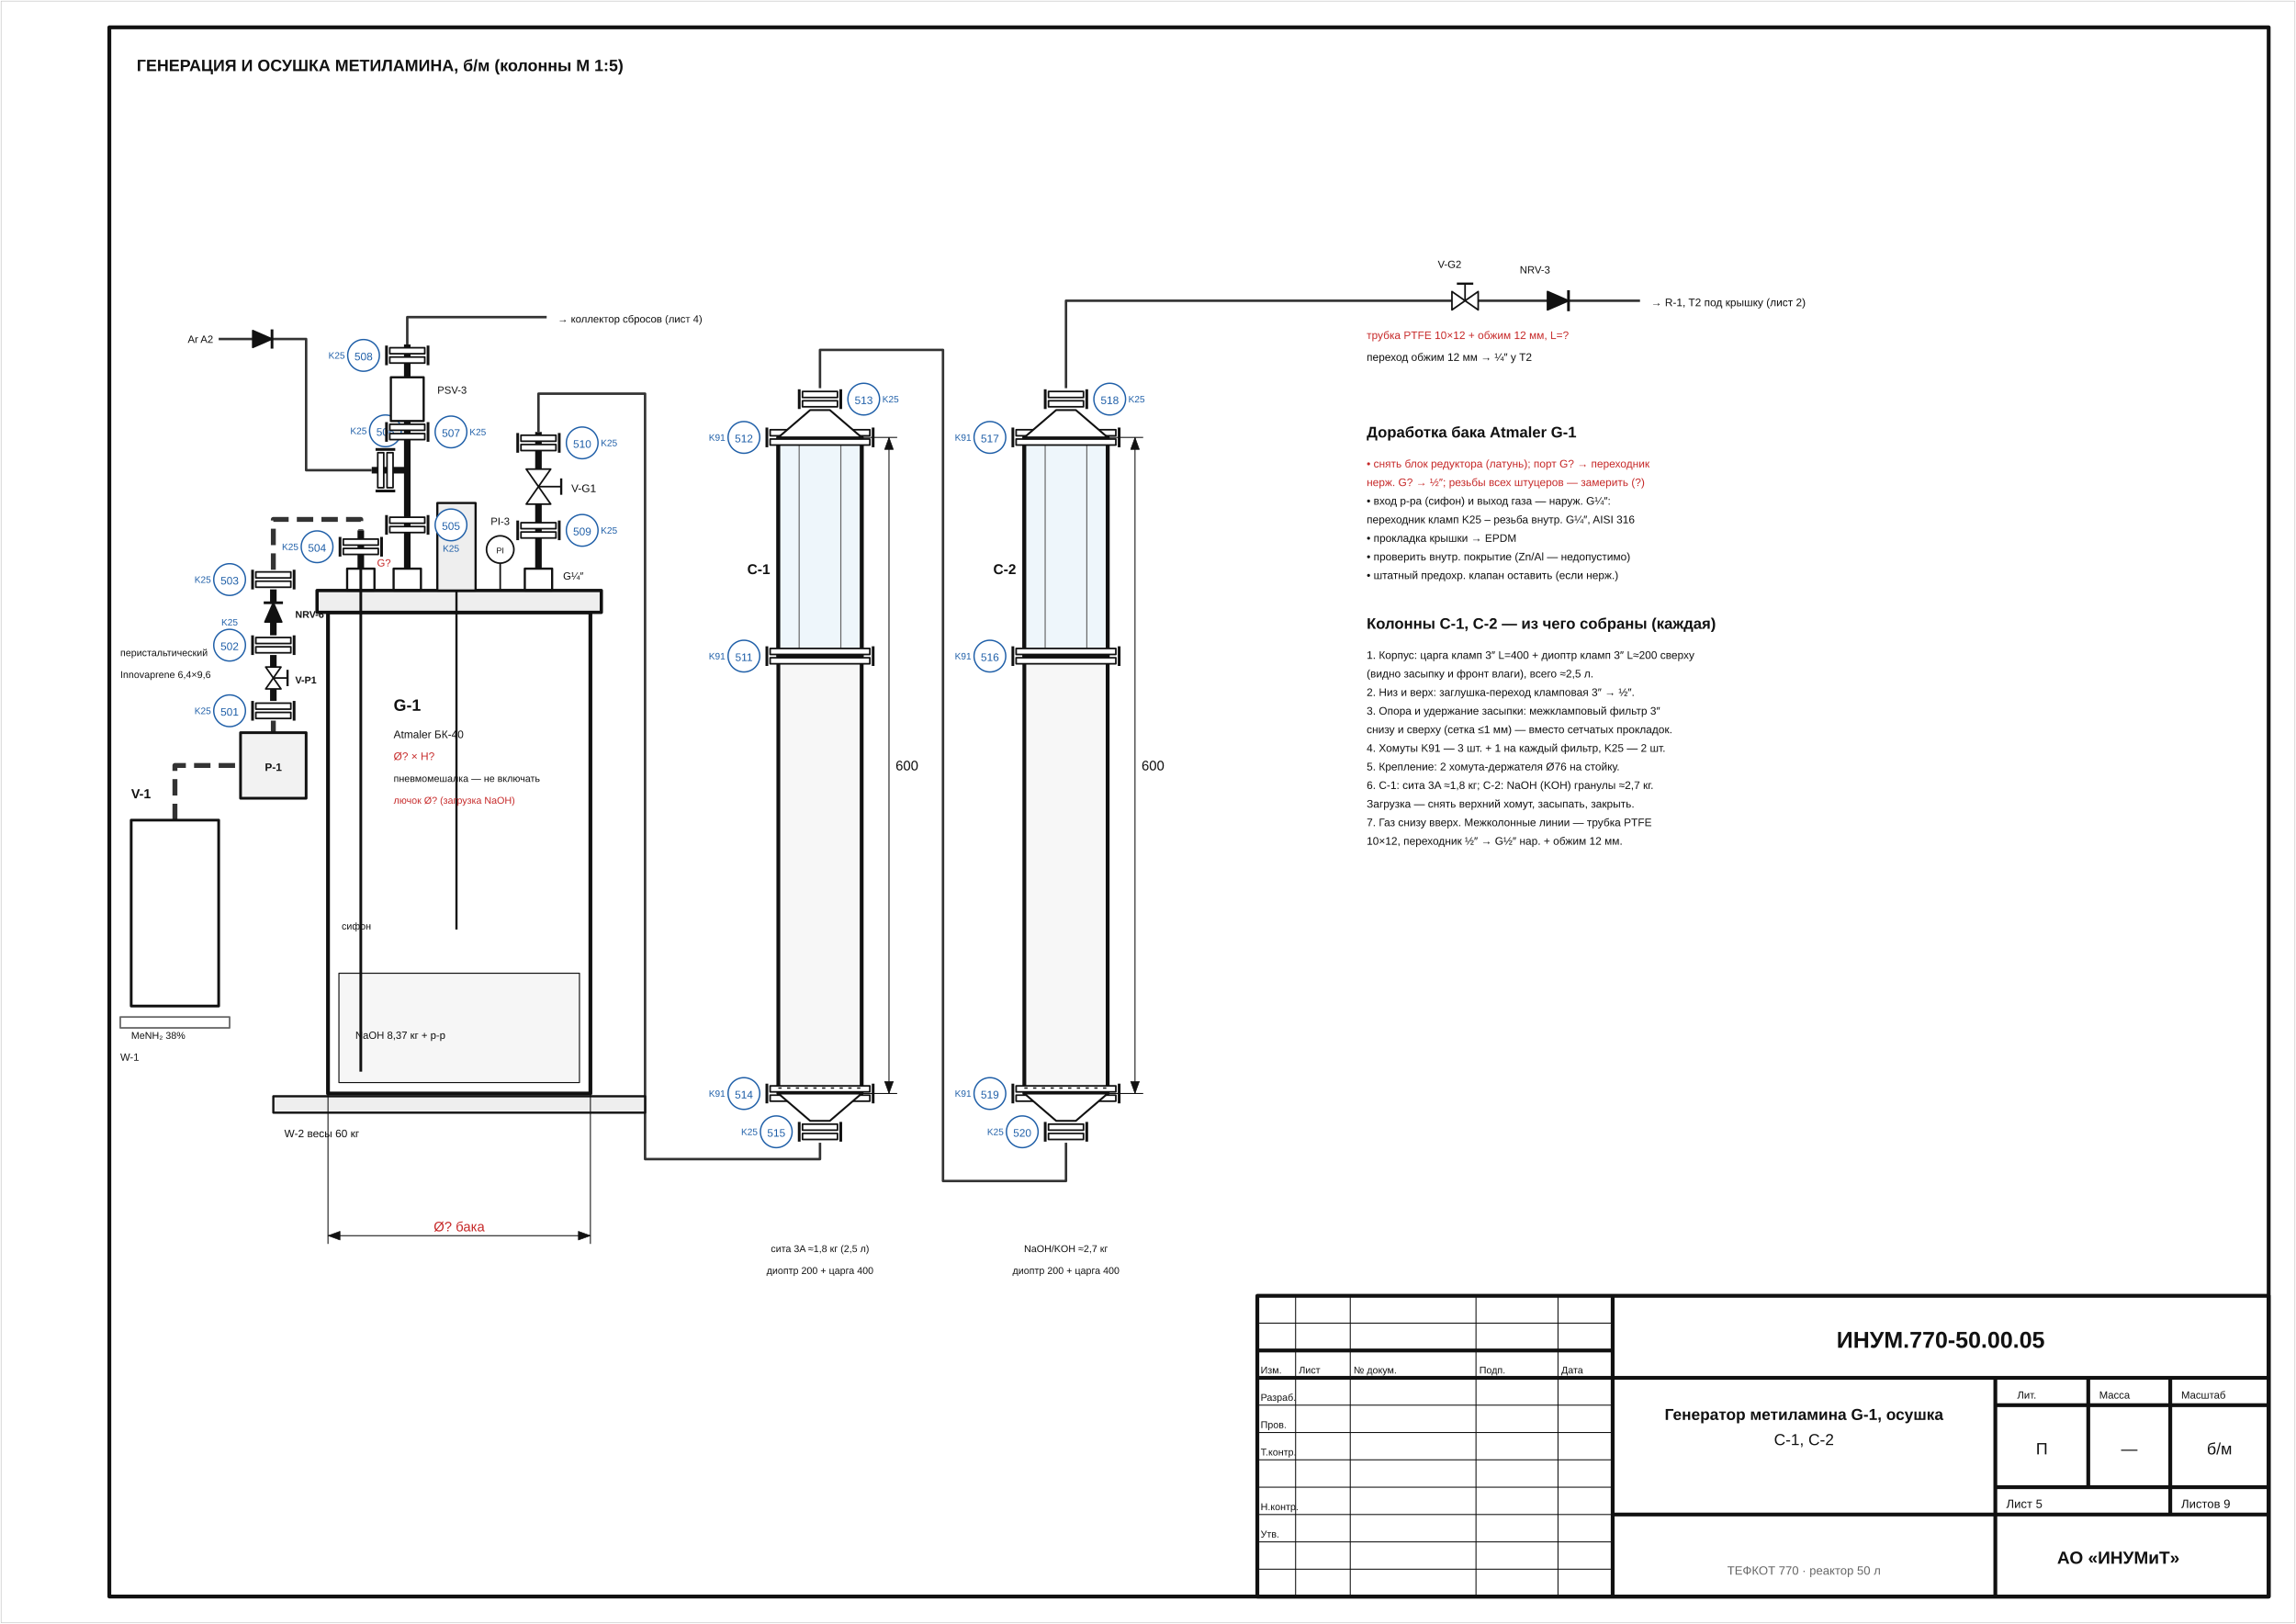
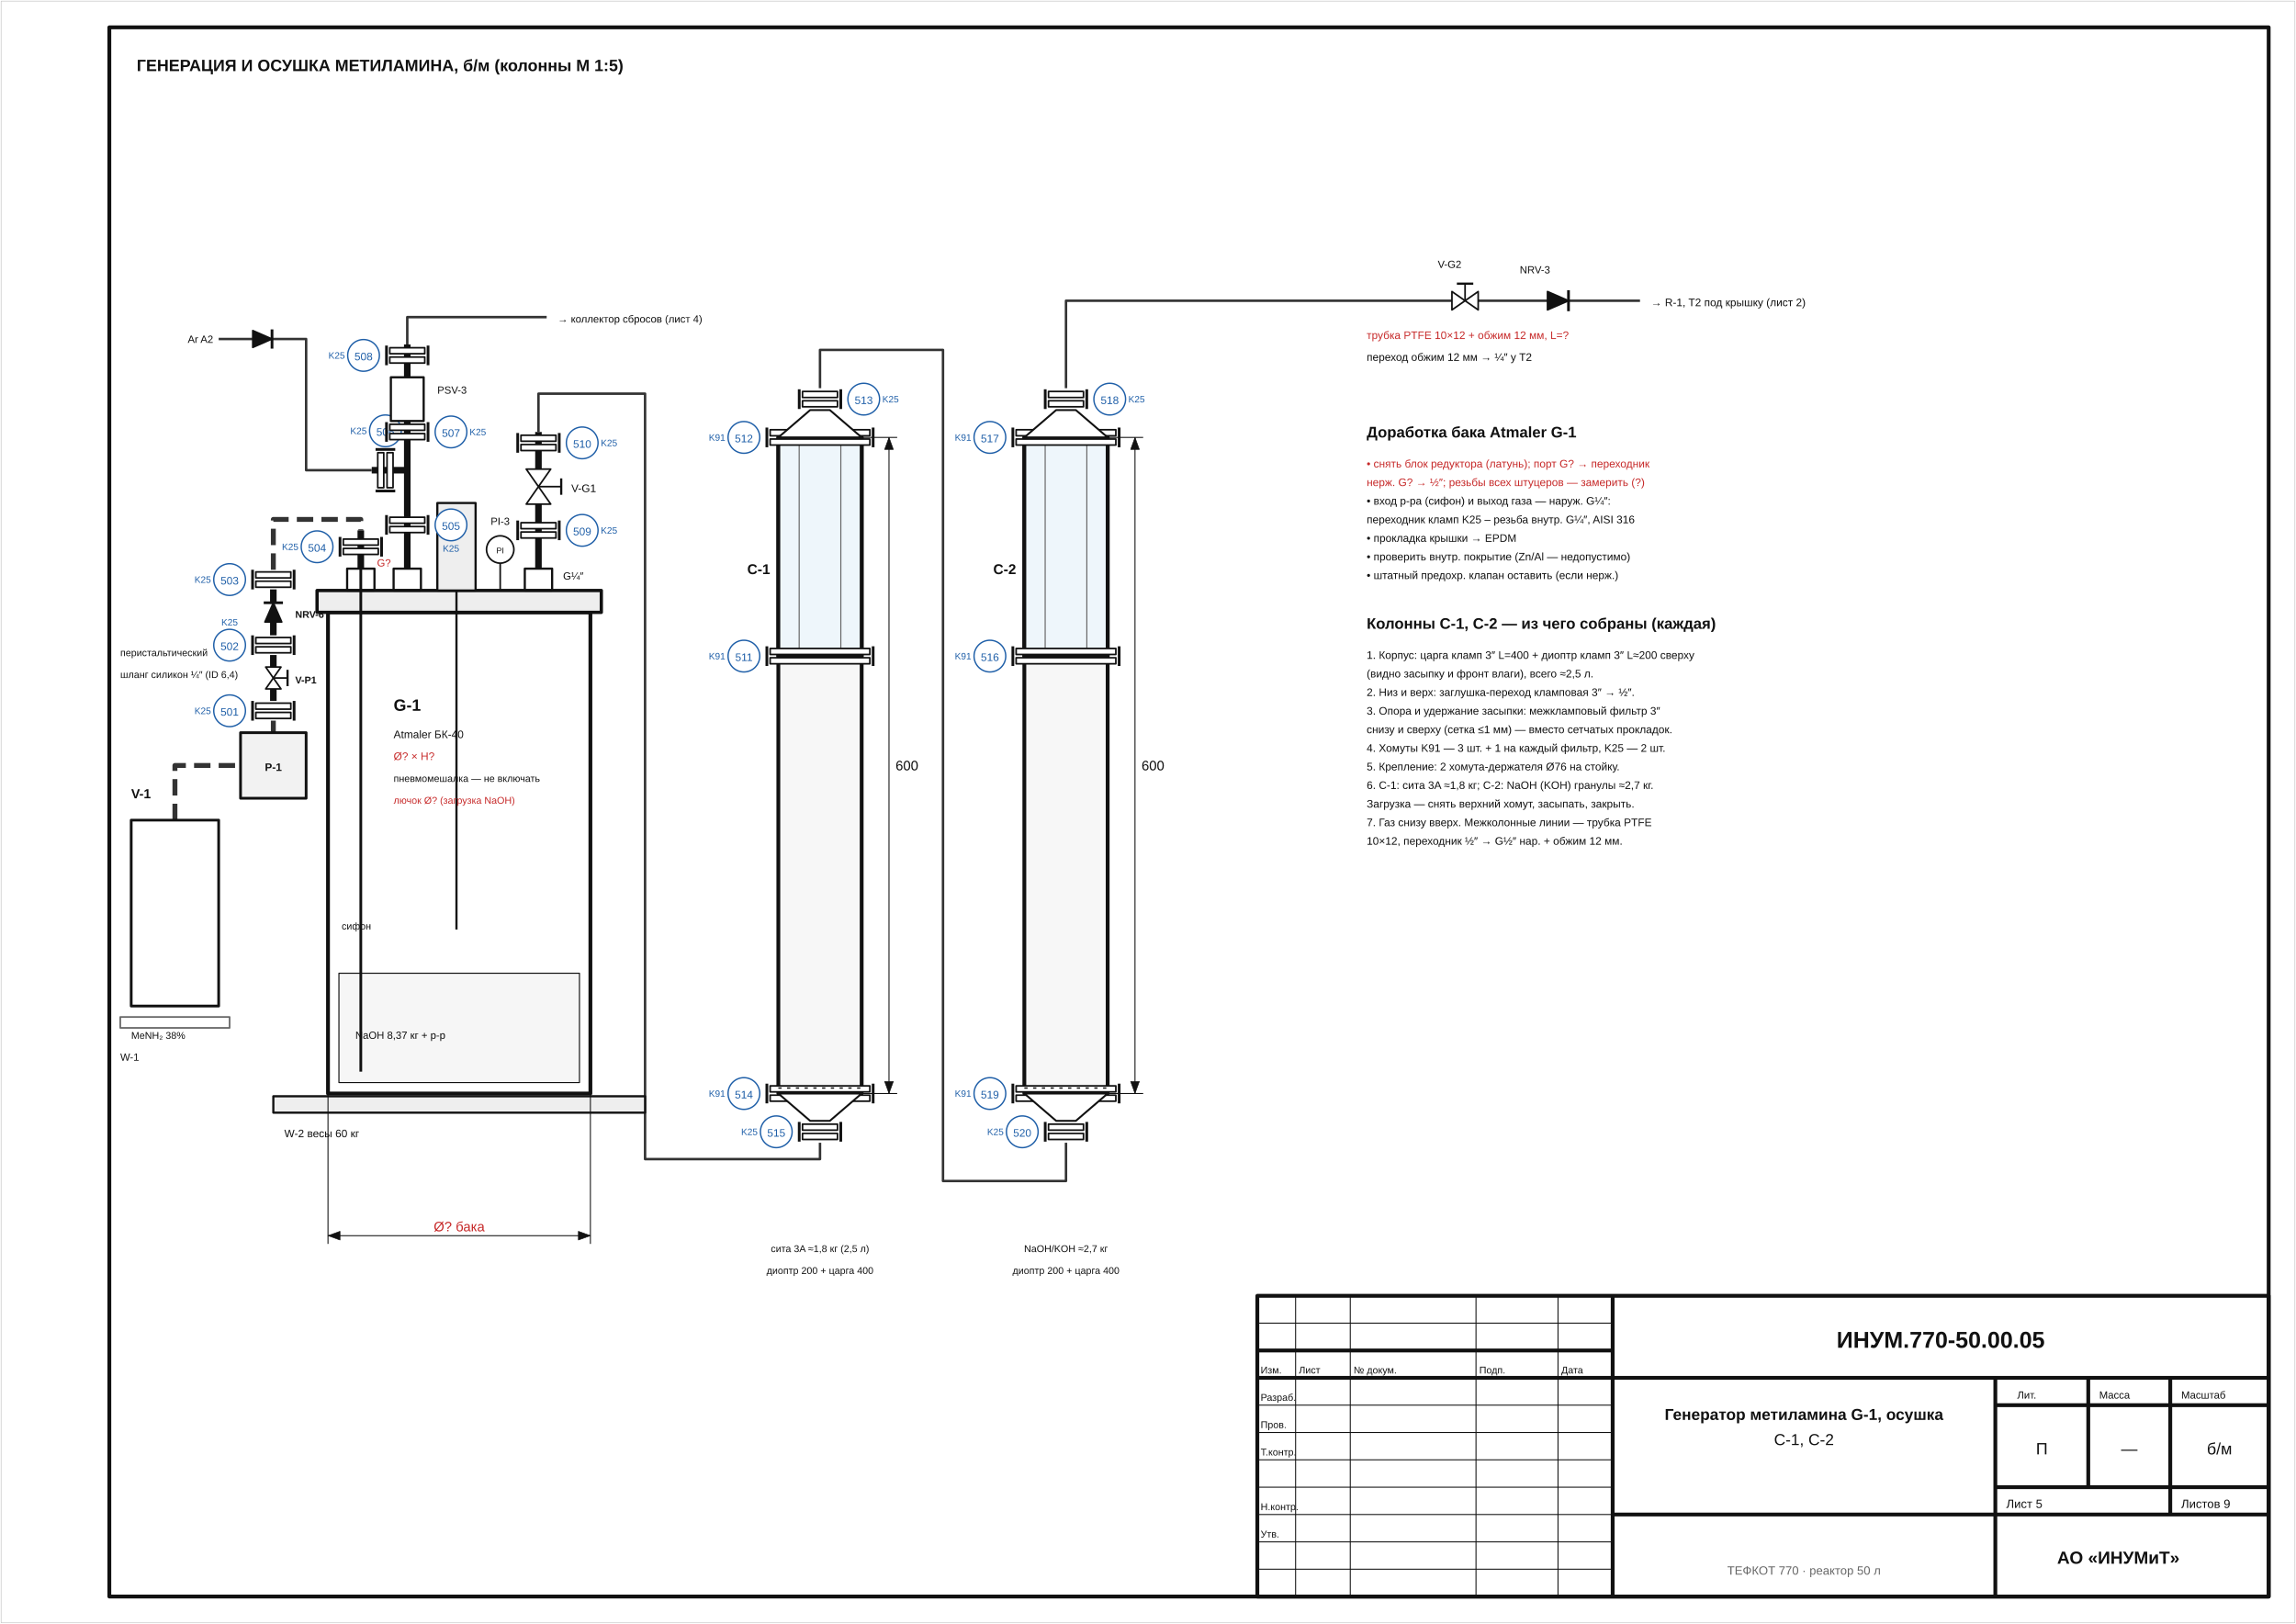
<svg xmlns="http://www.w3.org/2000/svg" viewBox="0 0 420.0 297.0" width="420.0mm" height="297.0mm" font-family="Arial, 'Liberation Sans', sans-serif">
  <rect width="100%" height="100%" fill="#fff" />
  <path d="M230.00,247.00 L295.00,247.00" fill="none" stroke="#111111" stroke-width="0.7" stroke-linejoin="round" />
  <path d="M230.00,252.00 L295.00,252.00" fill="none" stroke="#111111" stroke-width="0.7" stroke-linejoin="round" />
  <path d="M295.00,237.00 L295.00,292.00" fill="none" stroke="#111111" stroke-width="0.7" stroke-linejoin="round" />
  <path d="M295.00,252.00 L415.00,252.00" fill="none" stroke="#111111" stroke-width="0.7" stroke-linejoin="round" />
  <path d="M365.00,252.00 L365.00,292.00" fill="none" stroke="#111111" stroke-width="0.7" stroke-linejoin="round" />
  <path d="M295.00,277.00 L415.00,277.00" fill="none" stroke="#111111" stroke-width="0.7" stroke-linejoin="round" />
  <path d="M365.00,257.00 L415.00,257.00" fill="none" stroke="#111111" stroke-width="0.7" stroke-linejoin="round" />
  <path d="M365.00,272.00 L415.00,272.00" fill="none" stroke="#111111" stroke-width="0.7" stroke-linejoin="round" />
  <path d="M382.00,252.00 L382.00,272.00" fill="none" stroke="#111111" stroke-width="0.7" stroke-linejoin="round" />
  <path d="M397.00,252.00 L397.00,272.00" fill="none" stroke="#111111" stroke-width="0.7" stroke-linejoin="round" />
  <path d="M397.00,272.00 L397.00,277.00" fill="none" stroke="#111111" stroke-width="0.7" stroke-linejoin="round" />
  <path d="M32.00,150.00 L32.00,140.00 L44.00,140.00" fill="none" stroke="#333333" stroke-width="0.9" stroke-dasharray="3 1.5" stroke-linejoin="round" />
  <path d="M50.00,134.00 L50.00,131.80" fill="none" stroke="#333333" stroke-width="0.9" stroke-dasharray="3 1.5" stroke-linejoin="round" />
  <path d="M50.00,128.20 L50.00,126.00" fill="none" stroke="#111111" stroke-width="1.2" stroke-linejoin="round" />
  <path d="M50.00,122.00 L50.00,119.80" fill="none" stroke="#111111" stroke-width="1.2" stroke-linejoin="round" />
  <path d="M50.00,116.20 L50.00,113.76" fill="none" stroke="#111111" stroke-width="1.2" stroke-linejoin="round" />
  <path d="M50.00,110.24 L50.00,107.80" fill="none" stroke="#111111" stroke-width="1.2" stroke-linejoin="round" />
  <path d="M50.00,104.20 L50.00,95.00 L66.00,95.00 L66.00,97.00" fill="none" stroke="#333333" stroke-width="0.9" stroke-dasharray="3 1.5" stroke-linejoin="round" />
  <path d="M66.00,104.00 L66.00,97.00" fill="none" stroke="#111111" stroke-width="1.2" stroke-linejoin="round" />
  <path d="M74.50,104.00 L74.50,69.00" fill="none" stroke="#111111" stroke-width="1.2" stroke-linejoin="round" />
  <path d="M74.50,86.00 L68.00,86.00" fill="none" stroke="#111111" stroke-width="1.2" stroke-linejoin="round" />
  <path d="M74.50,69.00 L74.50,63.00" fill="none" stroke="#111111" stroke-width="1.2" stroke-linejoin="round" />
  <path d="M74.50,63.00 L74.50,58.00 L100.00,58.00" fill="none" stroke="#333333" stroke-width="0.45" stroke-linejoin="round" />
  <path d="M68.00,86.00 L56.00,86.00 L56.00,62.00 L49.76,62.00" fill="none" stroke="#333333" stroke-width="0.45" stroke-linejoin="round" />
  <path d="M46.24,62.00 L40.00,62.00" fill="none" stroke="#333333" stroke-width="0.45" stroke-linejoin="round" />
  <path d="M98.50,104.00 L98.50,92.20" fill="none" stroke="#111111" stroke-width="1.2" stroke-linejoin="round" />
  <path d="M98.50,85.80 L98.50,79.00" fill="none" stroke="#111111" stroke-width="1.2" stroke-linejoin="round" />
  <path d="M98.50,79.00 L98.50,72.00 L118.00,72.00 L118.00,212.00 L150.00,212.00 L150.00,209.00" fill="none" stroke="#333333" stroke-width="0.45" stroke-linejoin="round" />
  <path d="M150.00,71.00 L150.00,64.00 L172.50,64.00 L172.50,216.00 L195.00,216.00 L195.00,209.00" fill="none" stroke="#333333" stroke-width="0.45" stroke-linejoin="round" />
  <path d="M195.00,71.00 L195.00,55.00 L265.60,55.00" fill="none" stroke="#333333" stroke-width="0.45" stroke-linejoin="round" />
  <path d="M270.40,55.00 L283.08,55.00" fill="none" stroke="#333333" stroke-width="0.45" stroke-linejoin="round" />
  <path d="M286.92,55.00 L300.00,55.00" fill="none" stroke="#333333" stroke-width="0.45" stroke-linejoin="round" />
  <path d="M0.20,0.20 L419.80,0.20 L419.80,296.80 L0.20,296.80 Z" fill="none" stroke="#bbbbbb" stroke-width="0.1" stroke-linejoin="round" />
  <path d="M20.00,5.00 L415.00,5.00 L415.00,292.00 L20.00,292.00 Z" fill="none" stroke="#111111" stroke-width="0.7" stroke-linejoin="round" />
  <path d="M230.00,237.00 L415.00,237.00 L415.00,292.00 L230.00,292.00 Z" fill="none" stroke="#111111" stroke-width="0.7" stroke-linejoin="round" />
  <path d="M230.00,242.00 L295.00,242.00" fill="none" stroke="#111111" stroke-width="0.18" stroke-linejoin="round" />
  <path d="M230.00,257.00 L295.00,257.00" fill="none" stroke="#111111" stroke-width="0.18" stroke-linejoin="round" />
  <path d="M230.00,262.00 L295.00,262.00" fill="none" stroke="#111111" stroke-width="0.18" stroke-linejoin="round" />
  <path d="M230.00,267.00 L295.00,267.00" fill="none" stroke="#111111" stroke-width="0.18" stroke-linejoin="round" />
  <path d="M230.00,272.00 L295.00,272.00" fill="none" stroke="#111111" stroke-width="0.18" stroke-linejoin="round" />
  <path d="M230.00,277.00 L295.00,277.00" fill="none" stroke="#111111" stroke-width="0.18" stroke-linejoin="round" />
  <path d="M230.00,282.00 L295.00,282.00" fill="none" stroke="#111111" stroke-width="0.18" stroke-linejoin="round" />
  <path d="M230.00,287.00 L295.00,287.00" fill="none" stroke="#111111" stroke-width="0.18" stroke-linejoin="round" />
  <path d="M237.00,237.00 L237.00,292.00" fill="none" stroke="#111111" stroke-width="0.18" stroke-linejoin="round" />
  <path d="M247.00,237.00 L247.00,292.00" fill="none" stroke="#111111" stroke-width="0.18" stroke-linejoin="round" />
  <path d="M270.00,237.00 L270.00,292.00" fill="none" stroke="#111111" stroke-width="0.18" stroke-linejoin="round" />
  <path d="M285.00,237.00 L285.00,292.00" fill="none" stroke="#111111" stroke-width="0.18" stroke-linejoin="round" />
  <text x="230.60" y="251.20" font-size="1.8" text-anchor="start" fill="#111111">Изм.</text>
  <text x="237.60" y="251.20" font-size="1.8" text-anchor="start" fill="#111111">Лист</text>
  <text x="247.60" y="251.20" font-size="1.8" text-anchor="start" fill="#111111">№ докум.</text>
  <text x="270.60" y="251.20" font-size="1.8" text-anchor="start" fill="#111111">Подп.</text>
  <text x="285.60" y="251.20" font-size="1.8" text-anchor="start" fill="#111111">Дата</text>
  <text x="230.60" y="256.20" font-size="1.8" text-anchor="start" fill="#111111">Разраб.</text>
  <text x="230.60" y="261.20" font-size="1.8" text-anchor="start" fill="#111111">Пров.</text>
  <text x="230.60" y="266.20" font-size="1.8" text-anchor="start" fill="#111111">Т.контр.</text>
  <text x="230.60" y="276.20" font-size="1.8" text-anchor="start" fill="#111111">Н.контр.</text>
  <text x="230.60" y="281.20" font-size="1.8" text-anchor="start" fill="#111111">Утв.</text>
  <text x="355.00" y="246.50" font-size="4.2" text-anchor="middle" fill="#111111" font-weight="bold">ИНУМ.770-50.00.05</text>
  <text x="330.00" y="259.70" font-size="2.9" text-anchor="middle" fill="#111111" font-weight="bold">Генератор метиламина G-1, осушка</text>
  <text x="330.00" y="264.30" font-size="2.9" text-anchor="middle" fill="#111111">C-1, C-2</text>
  <text x="369.00" y="255.80" font-size="1.9" text-anchor="start" fill="#111111">Лит.</text>
  <text x="384.00" y="255.80" font-size="1.9" text-anchor="start" fill="#111111">Масса</text>
  <text x="399.00" y="255.80" font-size="1.9" text-anchor="start" fill="#111111">Масштаб</text>
  <text x="373.50" y="266.00" font-size="3" text-anchor="middle" fill="#111111">П</text>
  <text x="389.50" y="266.00" font-size="3" text-anchor="middle" fill="#111111">—</text>
  <text x="406.00" y="266.00" font-size="3" text-anchor="middle" fill="#111111">б/м</text>
  <text x="367.00" y="275.80" font-size="2.2" text-anchor="start" fill="#111111">Лист 5</text>
  <text x="399.00" y="275.80" font-size="2.2" text-anchor="start" fill="#111111">Листов 9</text>
  <text x="387.50" y="286.00" font-size="3.2" text-anchor="middle" fill="#111111" font-weight="bold">АО «ИНУМиТ»</text>
  <text x="330.00" y="288.00" font-size="2.2" text-anchor="middle" fill="#666666">ТЕФКОТ 770 · реактор 50 л</text>
  <text x="25.00" y="13.00" font-size="3.0" text-anchor="start" fill="#111111" font-weight="bold">ГЕНЕРАЦИЯ И ОСУШКА МЕТИЛАМИНА, б/м (колонны М 1:5)</text>
  <path d="M24.00,150.00 L40.00,150.00 L40.00,184.00 L24.00,184.00 Z" fill="#ffffff" stroke="#111111" stroke-width="0.5" stroke-linejoin="round" />
  <text x="24.00" y="146.00" font-size="2.4" text-anchor="start" fill="#111111" font-weight="bold">V-1</text>
  <text x="24.00" y="190.00" font-size="1.8" text-anchor="start" fill="#111111">MeNH₂ 38%</text>
  <path d="M22.00,186.00 L42.00,186.00 L42.00,188.00 L22.00,188.00 Z" fill="none" stroke="#666666" stroke-width="0.3" stroke-linejoin="round" />
  <text x="22.00" y="194.00" font-size="1.9" text-anchor="start" fill="#111111">W-1</text>
  <path d="M44.00,134.00 L56.00,134.00 L56.00,146.00 L44.00,146.00 Z" fill="#f2f2f2" stroke="#111111" stroke-width="0.5" stroke-linejoin="round" />
  <text x="50.00" y="141.00" font-size="2.0" text-anchor="middle" fill="#111111" font-weight="bold">P-1</text>
  <text x="22.00" y="120.00" font-size="1.8" text-anchor="start" fill="#111111">перистальтический</text>
-   <text x="22.00" y="124.00" font-size="1.8" text-anchor="start" fill="#111111">Innovaprene 6,4×9,6</text>
+   <text x="22.00" y="124.00" font-size="1.8" text-anchor="start" fill="#111111">шланг силикон ¼″ (ID 6,4)</text>
  <path d="M46.80,128.60 L53.20,128.60 L53.20,129.70 L46.80,129.70 Z" fill="#ffffff" stroke="#111111" stroke-width="0.3" stroke-linejoin="round" />
  <path d="M46.80,130.30 L53.20,130.30 L53.20,131.40 L46.80,131.40 Z" fill="#ffffff" stroke="#111111" stroke-width="0.3" stroke-linejoin="round" />
  <path d="M46.20,128.20 L46.20,131.80" fill="none" stroke="#111111" stroke-width="0.5" stroke-linejoin="round" />
  <path d="M53.80,128.20 L53.80,131.80" fill="none" stroke="#111111" stroke-width="0.5" stroke-linejoin="round" />
  <circle cx="42.00" cy="130.00" r="2.90" fill="#ffffff" stroke="#1f5fa8" stroke-width="0.25" />
  <text x="42.00" y="130.90" font-size="2.0" text-anchor="middle" fill="#1f5fa8">501</text>
  <path d="M48.60,122.00 L51.40,126.00 L48.60,126.00 L51.40,122.00 Z" fill="#ffffff" stroke="#111111" stroke-width="0.3" stroke-linejoin="round" />
  <path d="M50.00,124.00 L52.60,124.00" fill="none" stroke="#111111" stroke-width="0.3" stroke-linejoin="round" />
  <path d="M52.60,122.50 L52.60,125.50" fill="none" stroke="#111111" stroke-width="0.4" stroke-linejoin="round" />
  <text x="54.00" y="125.00" font-size="1.8" text-anchor="start" fill="#111111" font-weight="bold">V-P1</text>
  <path d="M46.80,116.60 L53.20,116.60 L53.20,117.70 L46.80,117.70 Z" fill="#ffffff" stroke="#111111" stroke-width="0.3" stroke-linejoin="round" />
  <path d="M46.80,118.30 L53.20,118.30 L53.20,119.40 L46.80,119.40 Z" fill="#ffffff" stroke="#111111" stroke-width="0.3" stroke-linejoin="round" />
  <path d="M46.20,116.20 L46.20,119.80" fill="none" stroke="#111111" stroke-width="0.5" stroke-linejoin="round" />
  <path d="M53.80,116.20 L53.80,119.80" fill="none" stroke="#111111" stroke-width="0.5" stroke-linejoin="round" />
  <circle cx="42.00" cy="118.00" r="2.90" fill="#ffffff" stroke="#1f5fa8" stroke-width="0.25" />
  <text x="42.00" y="118.90" font-size="2.0" text-anchor="middle" fill="#1f5fa8">502</text>
  <path d="M50.00,110.24 L51.54,113.76 L48.46,113.76 Z" fill="#111111" stroke="#111111" stroke-width="0.3" stroke-linejoin="round" />
  <path d="M51.76,110.24 L48.24,110.24" fill="none" stroke="#111111" stroke-width="0.5" stroke-linejoin="round" />
  <text x="54.00" y="113.00" font-size="1.8" text-anchor="start" fill="#111111" font-weight="bold">NRV-6</text>
  <path d="M46.80,104.60 L53.20,104.60 L53.20,105.70 L46.80,105.70 Z" fill="#ffffff" stroke="#111111" stroke-width="0.3" stroke-linejoin="round" />
  <path d="M46.80,106.30 L53.20,106.30 L53.20,107.40 L46.80,107.40 Z" fill="#ffffff" stroke="#111111" stroke-width="0.3" stroke-linejoin="round" />
  <path d="M46.20,104.20 L46.20,107.80" fill="none" stroke="#111111" stroke-width="0.5" stroke-linejoin="round" />
  <path d="M53.80,104.20 L53.80,107.80" fill="none" stroke="#111111" stroke-width="0.5" stroke-linejoin="round" />
  <circle cx="42.00" cy="106.00" r="2.90" fill="#ffffff" stroke="#1f5fa8" stroke-width="0.25" />
  <text x="42.00" y="106.90" font-size="2.0" text-anchor="middle" fill="#1f5fa8">503</text>
  <path d="M60.00,112.00 L108.00,112.00 L108.00,200.00 L60.00,200.00 Z" fill="none" stroke="#111111" stroke-width="0.7" stroke-linejoin="round" />
  <path d="M58.00,108.00 L110.00,108.00 L110.00,112.00 L58.00,112.00 Z" fill="#eeeeee" stroke="#111111" stroke-width="0.6" stroke-linejoin="round" />
  <path d="M62.00,178.00 L106.00,178.00 L106.00,198.00 L62.00,198.00 Z" fill="#f6f6f6" stroke="#111111" stroke-width="0.2" stroke-linejoin="round" />
  <text x="65.00" y="190.00" font-size="1.9" text-anchor="start" fill="#111111">NaOH 8,37 кг + р-р</text>
  <path d="M66.00,104.00 L66.00,196.00" fill="none" stroke="#111111" stroke-width="0.5" stroke-linejoin="round" />
  <text x="62.50" y="170.00" font-size="1.8" text-anchor="start" fill="#111111">сифон</text>
  <path d="M63.50,104.00 L68.50,104.00 L68.50,108.00 L63.50,108.00 Z" fill="none" stroke="#111111" stroke-width="0.4" stroke-linejoin="round" />
  <path d="M62.80,98.60 L69.20,98.60 L69.20,99.70 L62.80,99.70 Z" fill="#ffffff" stroke="#111111" stroke-width="0.3" stroke-linejoin="round" />
  <path d="M62.80,100.30 L69.20,100.30 L69.20,101.40 L62.80,101.40 Z" fill="#ffffff" stroke="#111111" stroke-width="0.3" stroke-linejoin="round" />
  <path d="M62.20,98.20 L62.20,101.80" fill="none" stroke="#111111" stroke-width="0.5" stroke-linejoin="round" />
  <path d="M69.80,98.20 L69.80,101.80" fill="none" stroke="#111111" stroke-width="0.5" stroke-linejoin="round" />
  <circle cx="58.00" cy="100.00" r="2.90" fill="#ffffff" stroke="#1f5fa8" stroke-width="0.25" />
  <text x="58.00" y="100.90" font-size="2.0" text-anchor="middle" fill="#1f5fa8">504</text>
  <text x="72.00" y="130.00" font-size="3" text-anchor="start" fill="#111111" font-weight="bold">G-1</text>
  <text x="72.00" y="135.00" font-size="2.0" text-anchor="start" fill="#111111">Atmaler БК-40</text>
  <text x="72.00" y="139.00" font-size="2.0" text-anchor="start" fill="#c62828">Ø? × H?</text>
  <path d="M80.00,92.00 L87.00,92.00 L87.00,108.00 L80.00,108.00 Z" fill="#eeeeee" stroke="#111111" stroke-width="0.4" stroke-linejoin="round" />
  <path d="M83.50,108.00 L83.50,170.00" fill="none" stroke="#111111" stroke-width="0.4" stroke-linejoin="round" />
  <text x="72.00" y="143.00" font-size="1.8" text-anchor="start" fill="#111111">пневмомешалка — не включать</text>
  <path d="M72.00,104.00 L77.00,104.00 L77.00,108.00 L72.00,108.00 Z" fill="none" stroke="#111111" stroke-width="0.4" stroke-linejoin="round" />
  <text x="71.50" y="103.60" font-size="1.9" text-anchor="end" fill="#c62828">G?</text>
  <path d="M71.30,94.60 L77.70,94.60 L77.70,95.70 L71.30,95.70 Z" fill="#ffffff" stroke="#111111" stroke-width="0.3" stroke-linejoin="round" />
  <path d="M71.30,96.30 L77.70,96.30 L77.70,97.40 L71.30,97.40 Z" fill="#ffffff" stroke="#111111" stroke-width="0.3" stroke-linejoin="round" />
  <path d="M70.70,94.20 L70.70,97.80" fill="none" stroke="#111111" stroke-width="0.5" stroke-linejoin="round" />
  <path d="M78.30,94.20 L78.30,97.80" fill="none" stroke="#111111" stroke-width="0.5" stroke-linejoin="round" />
  <circle cx="82.50" cy="96.00" r="2.90" fill="#ffffff" stroke="#1f5fa8" stroke-width="0.25" />
  <text x="82.50" y="96.90" font-size="2.0" text-anchor="middle" fill="#1f5fa8">505</text>
  <path d="M69.10,82.80 L70.20,82.80 L70.20,89.20 L69.10,89.20 Z" fill="#ffffff" stroke="#111111" stroke-width="0.3" stroke-linejoin="round" />
  <path d="M70.80,82.80 L71.90,82.80 L71.90,89.20 L70.80,89.20 Z" fill="#ffffff" stroke="#111111" stroke-width="0.3" stroke-linejoin="round" />
  <path d="M68.70,82.20 L72.30,82.20" fill="none" stroke="#111111" stroke-width="0.5" stroke-linejoin="round" />
  <path d="M68.70,89.80 L72.30,89.80" fill="none" stroke="#111111" stroke-width="0.5" stroke-linejoin="round" />
  <circle cx="70.50" cy="78.80" r="2.90" fill="#ffffff" stroke="#1f5fa8" stroke-width="0.25" />
  <text x="70.50" y="79.70" font-size="2.0" text-anchor="middle" fill="#1f5fa8">506</text>
  <path d="M91.50,108.00 L91.50,103.00" fill="none" stroke="#111111" stroke-width="0.3" stroke-linejoin="round" />
  <circle cx="91.50" cy="100.50" r="2.50" fill="#ffffff" stroke="#111111" stroke-width="0.3" />
  <text x="91.50" y="101.20" font-size="1.5" text-anchor="middle" fill="#111111">PI</text>
  <text x="91.50" y="96.00" font-size="1.9" text-anchor="middle" fill="#111111">PI-3</text>
  <path d="M71.30,77.60 L77.70,77.60 L77.70,78.70 L71.30,78.70 Z" fill="#ffffff" stroke="#111111" stroke-width="0.3" stroke-linejoin="round" />
  <path d="M71.30,79.30 L77.70,79.30 L77.70,80.40 L71.30,80.40 Z" fill="#ffffff" stroke="#111111" stroke-width="0.3" stroke-linejoin="round" />
  <path d="M70.70,77.20 L70.70,80.80" fill="none" stroke="#111111" stroke-width="0.5" stroke-linejoin="round" />
  <path d="M78.30,77.20 L78.30,80.80" fill="none" stroke="#111111" stroke-width="0.5" stroke-linejoin="round" />
  <circle cx="82.50" cy="79.00" r="2.90" fill="#ffffff" stroke="#1f5fa8" stroke-width="0.25" />
  <text x="82.50" y="79.90" font-size="2.0" text-anchor="middle" fill="#1f5fa8">507</text>
  <path d="M71.50,69.00 L77.50,69.00 L77.50,77.00 L71.50,77.00 Z" fill="#ffffff" stroke="#111111" stroke-width="0.4" stroke-linejoin="round" />
  <text x="80.00" y="72.00" font-size="1.9" text-anchor="start" fill="#111111">PSV-3</text>
  <path d="M71.30,63.60 L77.70,63.60 L77.70,64.70 L71.30,64.70 Z" fill="#ffffff" stroke="#111111" stroke-width="0.3" stroke-linejoin="round" />
  <path d="M71.30,65.30 L77.70,65.30 L77.70,66.40 L71.30,66.40 Z" fill="#ffffff" stroke="#111111" stroke-width="0.3" stroke-linejoin="round" />
  <path d="M70.70,63.20 L70.70,66.80" fill="none" stroke="#111111" stroke-width="0.5" stroke-linejoin="round" />
  <path d="M78.30,63.20 L78.30,66.80" fill="none" stroke="#111111" stroke-width="0.5" stroke-linejoin="round" />
  <circle cx="66.50" cy="65.00" r="2.90" fill="#ffffff" stroke="#1f5fa8" stroke-width="0.25" />
  <text x="66.50" y="65.90" font-size="2.0" text-anchor="middle" fill="#1f5fa8">508</text>
  <text x="102.00" y="59.00" font-size="1.9" text-anchor="start" fill="#111111">→ коллектор сбросов (лист 4)</text>
  <text x="39.00" y="62.70" font-size="1.9" text-anchor="end" fill="#111111">Ar A2</text>
  <path d="M49.76,62.00 L46.24,63.54 L46.24,60.46 Z" fill="#111111" stroke="#111111" stroke-width="0.3" stroke-linejoin="round" />
  <path d="M49.76,63.76 L49.76,60.24" fill="none" stroke="#111111" stroke-width="0.5" stroke-linejoin="round" />
  <path d="M96.00,104.00 L101.00,104.00 L101.00,108.00 L96.00,108.00 Z" fill="none" stroke="#111111" stroke-width="0.4" stroke-linejoin="round" />
  <text x="103.00" y="106.00" font-size="1.9" text-anchor="start" fill="#111111">G¼″</text>
  <path d="M95.30,95.60 L101.70,95.60 L101.70,96.70 L95.30,96.70 Z" fill="#ffffff" stroke="#111111" stroke-width="0.3" stroke-linejoin="round" />
  <path d="M95.30,97.30 L101.70,97.30 L101.70,98.40 L95.30,98.40 Z" fill="#ffffff" stroke="#111111" stroke-width="0.3" stroke-linejoin="round" />
  <path d="M94.70,95.20 L94.70,98.80" fill="none" stroke="#111111" stroke-width="0.5" stroke-linejoin="round" />
  <path d="M102.30,95.20 L102.30,98.80" fill="none" stroke="#111111" stroke-width="0.5" stroke-linejoin="round" />
  <circle cx="106.50" cy="97.00" r="2.90" fill="#ffffff" stroke="#1f5fa8" stroke-width="0.25" />
  <text x="106.50" y="97.90" font-size="2.0" text-anchor="middle" fill="#1f5fa8">509</text>
  <path d="M96.26,85.80 L100.74,92.20 L96.26,92.20 L100.74,85.80 Z" fill="#ffffff" stroke="#111111" stroke-width="0.3" stroke-linejoin="round" />
  <path d="M98.50,89.00 L102.66,89.00" fill="none" stroke="#111111" stroke-width="0.3" stroke-linejoin="round" />
  <path d="M102.66,87.50 L102.66,90.50" fill="none" stroke="#111111" stroke-width="0.4" stroke-linejoin="round" />
  <text x="104.50" y="90.00" font-size="2.0" text-anchor="start" fill="#111111">V-G1</text>
  <path d="M95.30,79.60 L101.70,79.60 L101.70,80.70 L95.30,80.70 Z" fill="#ffffff" stroke="#111111" stroke-width="0.3" stroke-linejoin="round" />
  <path d="M95.30,81.30 L101.70,81.30 L101.70,82.40 L95.30,82.40 Z" fill="#ffffff" stroke="#111111" stroke-width="0.3" stroke-linejoin="round" />
  <path d="M94.70,79.20 L94.70,82.80" fill="none" stroke="#111111" stroke-width="0.5" stroke-linejoin="round" />
  <path d="M102.30,79.20 L102.30,82.80" fill="none" stroke="#111111" stroke-width="0.5" stroke-linejoin="round" />
  <circle cx="106.50" cy="81.00" r="2.90" fill="#ffffff" stroke="#1f5fa8" stroke-width="0.25" />
  <text x="106.50" y="81.90" font-size="2.0" text-anchor="middle" fill="#1f5fa8">510</text>
  <text x="72.00" y="147.00" font-size="1.8" text-anchor="start" fill="#c62828">лючок Ø? (загрузка NaOH)</text>
  <path d="M50.00,200.50 L118.00,200.50 L118.00,203.50 L50.00,203.50 Z" fill="#eeeeee" stroke="#111111" stroke-width="0.4" stroke-linejoin="round" />
  <text x="52.00" y="208.00" font-size="2.0" text-anchor="start" fill="#111111">W-2 весы 60 кг</text>
  <path d="M60.00,200.00 L60.00,227.50" fill="none" stroke="#111111" stroke-width="0.18" stroke-linejoin="round" />
  <path d="M108.00,200.00 L108.00,227.50" fill="none" stroke="#111111" stroke-width="0.18" stroke-linejoin="round" />
  <path d="M60.00,226.00 L108.00,226.00" fill="none" stroke="#111111" stroke-width="0.18" stroke-linejoin="round" />
  <path d="M60.00,226.00 L62.20,225.20 L62.20,226.80 Z" fill="#111111" stroke="#111111" stroke-width="0.1" stroke-linejoin="round" />
  <path d="M108.00,226.00 L105.80,226.80 L105.80,225.20 Z" fill="#111111" stroke="#111111" stroke-width="0.1" stroke-linejoin="round" />
  <text x="84.00" y="225.20" font-size="2.5" text-anchor="middle" fill="#c62828">Ø? бака</text>
  <path d="M142.38,80.00 L157.62,80.00 L157.62,200.00 L142.38,200.00 Z" fill="#f7f7f7" stroke="#111111" stroke-width="0.7" stroke-linejoin="round" />
  <path d="M142.38,80.00 L157.62,80.00 L157.62,120.00 L142.38,120.00 Z" fill="#eef6fb" stroke="#111111" stroke-width="0.7" stroke-linejoin="round" />
  <path d="M146.19,81.00 L146.19,119.00" fill="none" stroke="#666666" stroke-width="0.2" stroke-linejoin="round" />
  <path d="M153.81,81.00 L153.81,119.00" fill="none" stroke="#666666" stroke-width="0.2" stroke-linejoin="round" />
  <path d="M140.88,118.60 L159.12,118.60 L159.12,119.70 L140.88,119.70 Z" fill="#ffffff" stroke="#111111" stroke-width="0.3" stroke-linejoin="round" />
  <path d="M140.88,120.30 L159.12,120.30 L159.12,121.40 L140.88,121.40 Z" fill="#ffffff" stroke="#111111" stroke-width="0.3" stroke-linejoin="round" />
  <path d="M140.28,118.20 L140.28,121.80" fill="none" stroke="#111111" stroke-width="0.5" stroke-linejoin="round" />
  <path d="M159.72,118.20 L159.72,121.80" fill="none" stroke="#111111" stroke-width="0.5" stroke-linejoin="round" />
  <circle cx="136.08" cy="120.00" r="2.90" fill="#ffffff" stroke="#1f5fa8" stroke-width="0.25" />
  <text x="136.08" y="120.90" font-size="2.0" text-anchor="middle" fill="#1f5fa8">511</text>
  <text x="140.88" y="105.00" font-size="2.6" text-anchor="end" fill="#111111" font-weight="bold">C-1</text>
  <text x="150.00" y="229.00" font-size="1.8" text-anchor="middle" fill="#111111">сита 3A ≈1,8 кг (2,5 л)</text>
  <text x="150.00" y="233.00" font-size="1.8" text-anchor="middle" fill="#111111">диоптр 200 + царга 400</text>
  <path d="M140.88,78.60 L159.12,78.60 L159.12,79.70 L140.88,79.70 Z" fill="#ffffff" stroke="#111111" stroke-width="0.3" stroke-linejoin="round" />
  <path d="M140.88,80.30 L159.12,80.30 L159.12,81.40 L140.88,81.40 Z" fill="#ffffff" stroke="#111111" stroke-width="0.3" stroke-linejoin="round" />
  <path d="M140.28,78.20 L140.28,81.80" fill="none" stroke="#111111" stroke-width="0.5" stroke-linejoin="round" />
  <path d="M159.72,78.20 L159.72,81.80" fill="none" stroke="#111111" stroke-width="0.5" stroke-linejoin="round" />
  <circle cx="136.08" cy="80.00" r="2.90" fill="#ffffff" stroke="#1f5fa8" stroke-width="0.25" />
  <text x="136.08" y="80.90" font-size="2.0" text-anchor="middle" fill="#1f5fa8">512</text>
  <path d="M142.38,80.00 L157.62,80.00 L151.80,75.00 L148.20,75.00 Z" fill="#ffffff" stroke="#111111" stroke-width="0.35" stroke-linejoin="round" />
  <path d="M146.80,71.60 L153.20,71.60 L153.20,72.70 L146.80,72.70 Z" fill="#ffffff" stroke="#111111" stroke-width="0.3" stroke-linejoin="round" />
  <path d="M146.80,73.30 L153.20,73.30 L153.20,74.40 L146.80,74.40 Z" fill="#ffffff" stroke="#111111" stroke-width="0.3" stroke-linejoin="round" />
  <path d="M146.20,71.20 L146.20,74.80" fill="none" stroke="#111111" stroke-width="0.5" stroke-linejoin="round" />
  <path d="M153.80,71.20 L153.80,74.80" fill="none" stroke="#111111" stroke-width="0.5" stroke-linejoin="round" />
  <circle cx="158.00" cy="73.00" r="2.90" fill="#ffffff" stroke="#1f5fa8" stroke-width="0.25" />
  <text x="158.00" y="73.90" font-size="2.0" text-anchor="middle" fill="#1f5fa8">513</text>
  <path d="M140.88,198.60 L159.12,198.60 L159.12,199.70 L140.88,199.70 Z" fill="#ffffff" stroke="#111111" stroke-width="0.3" stroke-linejoin="round" />
  <path d="M140.88,200.30 L159.12,200.30 L159.12,201.40 L140.88,201.40 Z" fill="#ffffff" stroke="#111111" stroke-width="0.3" stroke-linejoin="round" />
  <path d="M140.28,198.20 L140.28,201.80" fill="none" stroke="#111111" stroke-width="0.5" stroke-linejoin="round" />
  <path d="M159.72,198.20 L159.72,201.80" fill="none" stroke="#111111" stroke-width="0.5" stroke-linejoin="round" />
  <circle cx="136.08" cy="200.00" r="2.90" fill="#ffffff" stroke="#1f5fa8" stroke-width="0.25" />
  <text x="136.08" y="200.90" font-size="2.0" text-anchor="middle" fill="#1f5fa8">514</text>
  <path d="M142.38,200.00 L157.62,200.00 L151.80,205.00 L148.20,205.00 Z" fill="#ffffff" stroke="#111111" stroke-width="0.35" stroke-linejoin="round" />
  <path d="M142.38,199.00 L157.62,199.00" fill="none" stroke="#111111" stroke-width="0.25" stroke-dasharray="0.6 1" stroke-linejoin="round" />
  <path d="M146.80,205.60 L153.20,205.60 L153.20,206.70 L146.80,206.70 Z" fill="#ffffff" stroke="#111111" stroke-width="0.3" stroke-linejoin="round" />
  <path d="M146.80,207.30 L153.20,207.30 L153.20,208.40 L146.80,208.40 Z" fill="#ffffff" stroke="#111111" stroke-width="0.3" stroke-linejoin="round" />
  <path d="M146.20,205.20 L146.20,208.80" fill="none" stroke="#111111" stroke-width="0.5" stroke-linejoin="round" />
  <path d="M153.80,205.20 L153.80,208.80" fill="none" stroke="#111111" stroke-width="0.5" stroke-linejoin="round" />
  <circle cx="142.00" cy="207.00" r="2.90" fill="#ffffff" stroke="#1f5fa8" stroke-width="0.25" />
  <text x="142.00" y="207.90" font-size="2.0" text-anchor="middle" fill="#1f5fa8">515</text>
  <path d="M157.62,80.00 L164.12,80.00" fill="none" stroke="#111111" stroke-width="0.18" stroke-linejoin="round" />
  <path d="M157.62,200.00 L164.12,200.00" fill="none" stroke="#111111" stroke-width="0.18" stroke-linejoin="round" />
  <path d="M162.62,80.00 L162.62,200.00" fill="none" stroke="#111111" stroke-width="0.18" stroke-linejoin="round" />
  <path d="M162.62,80.00 L163.42,82.20 L161.82,82.20 Z" fill="#111111" stroke="#111111" stroke-width="0.1" stroke-linejoin="round" />
  <path d="M162.62,200.00 L161.82,197.80 L163.42,197.80 Z" fill="#111111" stroke="#111111" stroke-width="0.1" stroke-linejoin="round" />
  <text x="163.82" y="140.88" font-size="2.5" text-anchor="start" fill="#111111">600</text>
  <path d="M187.38,80.00 L202.62,80.00 L202.62,200.00 L187.38,200.00 Z" fill="#f7f7f7" stroke="#111111" stroke-width="0.7" stroke-linejoin="round" />
  <path d="M187.38,80.00 L202.62,80.00 L202.62,120.00 L187.38,120.00 Z" fill="#eef6fb" stroke="#111111" stroke-width="0.7" stroke-linejoin="round" />
  <path d="M191.19,81.00 L191.19,119.00" fill="none" stroke="#666666" stroke-width="0.2" stroke-linejoin="round" />
  <path d="M198.81,81.00 L198.81,119.00" fill="none" stroke="#666666" stroke-width="0.2" stroke-linejoin="round" />
  <path d="M185.88,118.60 L204.12,118.60 L204.12,119.70 L185.88,119.70 Z" fill="#ffffff" stroke="#111111" stroke-width="0.3" stroke-linejoin="round" />
  <path d="M185.88,120.30 L204.12,120.30 L204.12,121.40 L185.88,121.40 Z" fill="#ffffff" stroke="#111111" stroke-width="0.3" stroke-linejoin="round" />
  <path d="M185.28,118.20 L185.28,121.80" fill="none" stroke="#111111" stroke-width="0.5" stroke-linejoin="round" />
  <path d="M204.72,118.20 L204.72,121.80" fill="none" stroke="#111111" stroke-width="0.5" stroke-linejoin="round" />
  <circle cx="181.08" cy="120.00" r="2.90" fill="#ffffff" stroke="#1f5fa8" stroke-width="0.25" />
  <text x="181.08" y="120.90" font-size="2.0" text-anchor="middle" fill="#1f5fa8">516</text>
  <text x="185.88" y="105.00" font-size="2.6" text-anchor="end" fill="#111111" font-weight="bold">C-2</text>
  <text x="195.00" y="229.00" font-size="1.8" text-anchor="middle" fill="#111111">NaOH/KOH ≈2,7 кг</text>
  <text x="195.00" y="233.00" font-size="1.8" text-anchor="middle" fill="#111111">диоптр 200 + царга 400</text>
  <path d="M185.88,78.60 L204.12,78.60 L204.12,79.70 L185.88,79.70 Z" fill="#ffffff" stroke="#111111" stroke-width="0.3" stroke-linejoin="round" />
  <path d="M185.88,80.30 L204.12,80.30 L204.12,81.40 L185.88,81.40 Z" fill="#ffffff" stroke="#111111" stroke-width="0.3" stroke-linejoin="round" />
  <path d="M185.28,78.20 L185.28,81.80" fill="none" stroke="#111111" stroke-width="0.5" stroke-linejoin="round" />
  <path d="M204.72,78.20 L204.72,81.80" fill="none" stroke="#111111" stroke-width="0.5" stroke-linejoin="round" />
  <circle cx="181.08" cy="80.00" r="2.90" fill="#ffffff" stroke="#1f5fa8" stroke-width="0.25" />
  <text x="181.08" y="80.90" font-size="2.0" text-anchor="middle" fill="#1f5fa8">517</text>
  <path d="M187.38,80.00 L202.62,80.00 L196.80,75.00 L193.20,75.00 Z" fill="#ffffff" stroke="#111111" stroke-width="0.35" stroke-linejoin="round" />
  <path d="M191.80,71.60 L198.20,71.60 L198.20,72.70 L191.80,72.70 Z" fill="#ffffff" stroke="#111111" stroke-width="0.3" stroke-linejoin="round" />
  <path d="M191.80,73.30 L198.20,73.30 L198.20,74.40 L191.80,74.40 Z" fill="#ffffff" stroke="#111111" stroke-width="0.3" stroke-linejoin="round" />
  <path d="M191.20,71.20 L191.20,74.80" fill="none" stroke="#111111" stroke-width="0.5" stroke-linejoin="round" />
  <path d="M198.80,71.20 L198.80,74.80" fill="none" stroke="#111111" stroke-width="0.5" stroke-linejoin="round" />
  <circle cx="203.00" cy="73.00" r="2.90" fill="#ffffff" stroke="#1f5fa8" stroke-width="0.25" />
  <text x="203.00" y="73.90" font-size="2.0" text-anchor="middle" fill="#1f5fa8">518</text>
  <path d="M185.88,198.60 L204.12,198.60 L204.12,199.70 L185.88,199.70 Z" fill="#ffffff" stroke="#111111" stroke-width="0.3" stroke-linejoin="round" />
  <path d="M185.88,200.30 L204.12,200.30 L204.12,201.40 L185.88,201.40 Z" fill="#ffffff" stroke="#111111" stroke-width="0.3" stroke-linejoin="round" />
  <path d="M185.28,198.20 L185.28,201.80" fill="none" stroke="#111111" stroke-width="0.5" stroke-linejoin="round" />
  <path d="M204.72,198.20 L204.72,201.80" fill="none" stroke="#111111" stroke-width="0.5" stroke-linejoin="round" />
  <circle cx="181.08" cy="200.00" r="2.90" fill="#ffffff" stroke="#1f5fa8" stroke-width="0.25" />
  <text x="181.08" y="200.90" font-size="2.0" text-anchor="middle" fill="#1f5fa8">519</text>
  <path d="M187.38,200.00 L202.62,200.00 L196.80,205.00 L193.20,205.00 Z" fill="#ffffff" stroke="#111111" stroke-width="0.35" stroke-linejoin="round" />
  <path d="M187.38,199.00 L202.62,199.00" fill="none" stroke="#111111" stroke-width="0.25" stroke-dasharray="0.6 1" stroke-linejoin="round" />
  <path d="M191.80,205.60 L198.20,205.60 L198.20,206.70 L191.80,206.70 Z" fill="#ffffff" stroke="#111111" stroke-width="0.3" stroke-linejoin="round" />
  <path d="M191.80,207.30 L198.20,207.30 L198.20,208.40 L191.80,208.40 Z" fill="#ffffff" stroke="#111111" stroke-width="0.3" stroke-linejoin="round" />
  <path d="M191.20,205.20 L191.20,208.80" fill="none" stroke="#111111" stroke-width="0.5" stroke-linejoin="round" />
  <path d="M198.80,205.20 L198.80,208.80" fill="none" stroke="#111111" stroke-width="0.5" stroke-linejoin="round" />
  <circle cx="187.00" cy="207.00" r="2.90" fill="#ffffff" stroke="#1f5fa8" stroke-width="0.25" />
  <text x="187.00" y="207.90" font-size="2.0" text-anchor="middle" fill="#1f5fa8">520</text>
  <path d="M202.62,80.00 L209.12,80.00" fill="none" stroke="#111111" stroke-width="0.18" stroke-linejoin="round" />
  <path d="M202.62,200.00 L209.12,200.00" fill="none" stroke="#111111" stroke-width="0.18" stroke-linejoin="round" />
  <path d="M207.62,80.00 L207.62,200.00" fill="none" stroke="#111111" stroke-width="0.18" stroke-linejoin="round" />
  <path d="M207.62,80.00 L208.42,82.20 L206.82,82.20 Z" fill="#111111" stroke="#111111" stroke-width="0.1" stroke-linejoin="round" />
  <path d="M207.62,200.00 L206.82,197.80 L208.42,197.80 Z" fill="#111111" stroke="#111111" stroke-width="0.1" stroke-linejoin="round" />
  <text x="208.82" y="140.88" font-size="2.5" text-anchor="start" fill="#111111">600</text>
  <path d="M265.60,53.32 L270.40,56.68 L270.40,53.32 L265.60,56.68 Z" fill="#ffffff" stroke="#111111" stroke-width="0.3" stroke-linejoin="round" />
  <path d="M268.00,55.00 L268.00,51.88" fill="none" stroke="#111111" stroke-width="0.3" stroke-linejoin="round" />
  <path d="M266.50,51.88 L269.50,51.88" fill="none" stroke="#111111" stroke-width="0.4" stroke-linejoin="round" />
  <text x="263.00" y="49.00" font-size="1.9" text-anchor="start" fill="#111111">V-G2</text>
  <path d="M286.92,55.00 L283.08,56.68 L283.08,53.32 Z" fill="#111111" stroke="#111111" stroke-width="0.3" stroke-linejoin="round" />
  <path d="M286.92,56.92 L286.92,53.08" fill="none" stroke="#111111" stroke-width="0.5" stroke-linejoin="round" />
  <text x="278.00" y="50.00" font-size="1.9" text-anchor="start" fill="#111111">NRV-3</text>
  <text x="302.00" y="56.00" font-size="2.0" text-anchor="start" fill="#111111">→ R-1, T2 под крышку (лист 2)</text>
  <text x="250.00" y="62.00" font-size="2.0" text-anchor="start" fill="#c62828">трубка PTFE 10×12 + обжим 12 мм, L=?</text>
  <text x="250.00" y="66.00" font-size="2.0" text-anchor="start" fill="#111111">переход обжим 12 мм → ¼″ у T2</text>
  <text x="250.00" y="80.00" font-size="2.8" text-anchor="start" fill="#111111" font-weight="bold">Доработка бака Atmaler G-1</text>
  <text x="250.00" y="85.50" font-size="2.0" text-anchor="start" fill="#c62828">• снять блок редуктора (латунь); порт G? → переходник</text>
  <text x="250.00" y="88.90" font-size="2.0" text-anchor="start" fill="#c62828">  нерж. G? → ½″; резьбы всех штуцеров — замерить (?)</text>
  <text x="250.00" y="92.30" font-size="2.0" text-anchor="start" fill="#111111">• вход р-ра (сифон) и выход газа — наруж. G¼″:</text>
  <text x="250.00" y="95.70" font-size="2.0" text-anchor="start" fill="#111111">  переходник кламп K25 – резьба внутр. G¼″, AISI 316</text>
  <text x="250.00" y="99.10" font-size="2.0" text-anchor="start" fill="#111111">• прокладка крышки → EPDM</text>
  <text x="250.00" y="102.50" font-size="2.0" text-anchor="start" fill="#111111">• проверить внутр. покрытие (Zn/Al — недопустимо)</text>
  <text x="250.00" y="105.90" font-size="2.0" text-anchor="start" fill="#111111">• штатный предохр. клапан оставить (если нерж.)</text>
  <text x="250.00" y="115.00" font-size="2.8" text-anchor="start" fill="#111111" font-weight="bold">Колонны C-1, C-2 — из чего собраны (каждая)</text>
  <text x="250.00" y="120.50" font-size="2.0" text-anchor="start" fill="#111111">1. Корпус: царга кламп 3″ L=400 + диоптр кламп 3″ L≈200 сверху</text>
  <text x="250.00" y="123.90" font-size="2.0" text-anchor="start" fill="#111111">   (видно засыпку и фронт влаги), всего ≈2,5 л.</text>
  <text x="250.00" y="127.30" font-size="2.0" text-anchor="start" fill="#111111">2. Низ и верх: заглушка-переход кламповая 3″ → ½″.</text>
  <text x="250.00" y="130.70" font-size="2.0" text-anchor="start" fill="#111111">3. Опора и удержание засыпки: межкламповый фильтр 3″</text>
  <text x="250.00" y="134.10" font-size="2.0" text-anchor="start" fill="#111111">   снизу и сверху (сетка ≤1 мм) — вместо сетчатых прокладок.</text>
  <text x="250.00" y="137.50" font-size="2.0" text-anchor="start" fill="#111111">4. Хомуты K91 — 3 шт. + 1 на каждый фильтр, K25 — 2 шт.</text>
  <text x="250.00" y="140.90" font-size="2.0" text-anchor="start" fill="#111111">5. Крепление: 2 хомута-держателя Ø76 на стойку.</text>
  <text x="250.00" y="144.30" font-size="2.0" text-anchor="start" fill="#111111">6. C-1: сита 3A ≈1,8 кг; C-2: NaOH (KOH) гранулы ≈2,7 кг.</text>
  <text x="250.00" y="147.70" font-size="2.0" text-anchor="start" fill="#111111">   Загрузка — снять верхний хомут, засыпать, закрыть.</text>
  <text x="250.00" y="151.10" font-size="2.0" text-anchor="start" fill="#111111">7. Газ снизу вверх. Межколонные линии — трубка PTFE</text>
  <text x="250.00" y="154.50" font-size="2.0" text-anchor="start" fill="#111111">   10×12, переходник ½″ → G½″ нар. + обжим 12 мм.</text>
  <text x="38.60" y="130.60" font-size="1.7" text-anchor="end" fill="#1f5fa8">K25</text>
  <text x="42.00" y="114.40" font-size="1.7" text-anchor="middle" fill="#1f5fa8">K25</text>
  <text x="38.60" y="106.60" font-size="1.7" text-anchor="end" fill="#1f5fa8">K25</text>
  <text x="54.60" y="100.60" font-size="1.7" text-anchor="end" fill="#1f5fa8">K25</text>
  <text x="82.50" y="100.90" font-size="1.7" text-anchor="middle" fill="#1f5fa8">K25</text>
  <text x="67.10" y="79.40" font-size="1.7" text-anchor="end" fill="#1f5fa8">K25</text>
  <text x="85.90" y="79.60" font-size="1.7" text-anchor="start" fill="#1f5fa8">K25</text>
  <text x="63.10" y="65.60" font-size="1.7" text-anchor="end" fill="#1f5fa8">K25</text>
  <text x="109.90" y="97.60" font-size="1.7" text-anchor="start" fill="#1f5fa8">K25</text>
  <text x="109.90" y="81.60" font-size="1.7" text-anchor="start" fill="#1f5fa8">K25</text>
  <text x="132.68" y="120.60" font-size="1.7" text-anchor="end" fill="#1f5fa8">K91</text>
  <text x="132.68" y="80.60" font-size="1.7" text-anchor="end" fill="#1f5fa8">K91</text>
  <text x="161.40" y="73.60" font-size="1.7" text-anchor="start" fill="#1f5fa8">K25</text>
  <text x="132.68" y="200.60" font-size="1.7" text-anchor="end" fill="#1f5fa8">K91</text>
  <text x="138.60" y="207.60" font-size="1.7" text-anchor="end" fill="#1f5fa8">K25</text>
  <text x="177.68" y="120.60" font-size="1.7" text-anchor="end" fill="#1f5fa8">K91</text>
  <text x="177.68" y="80.60" font-size="1.7" text-anchor="end" fill="#1f5fa8">K91</text>
  <text x="206.40" y="73.60" font-size="1.7" text-anchor="start" fill="#1f5fa8">K25</text>
  <text x="177.68" y="200.60" font-size="1.7" text-anchor="end" fill="#1f5fa8">K91</text>
  <text x="183.60" y="207.60" font-size="1.7" text-anchor="end" fill="#1f5fa8">K25</text>
</svg>
